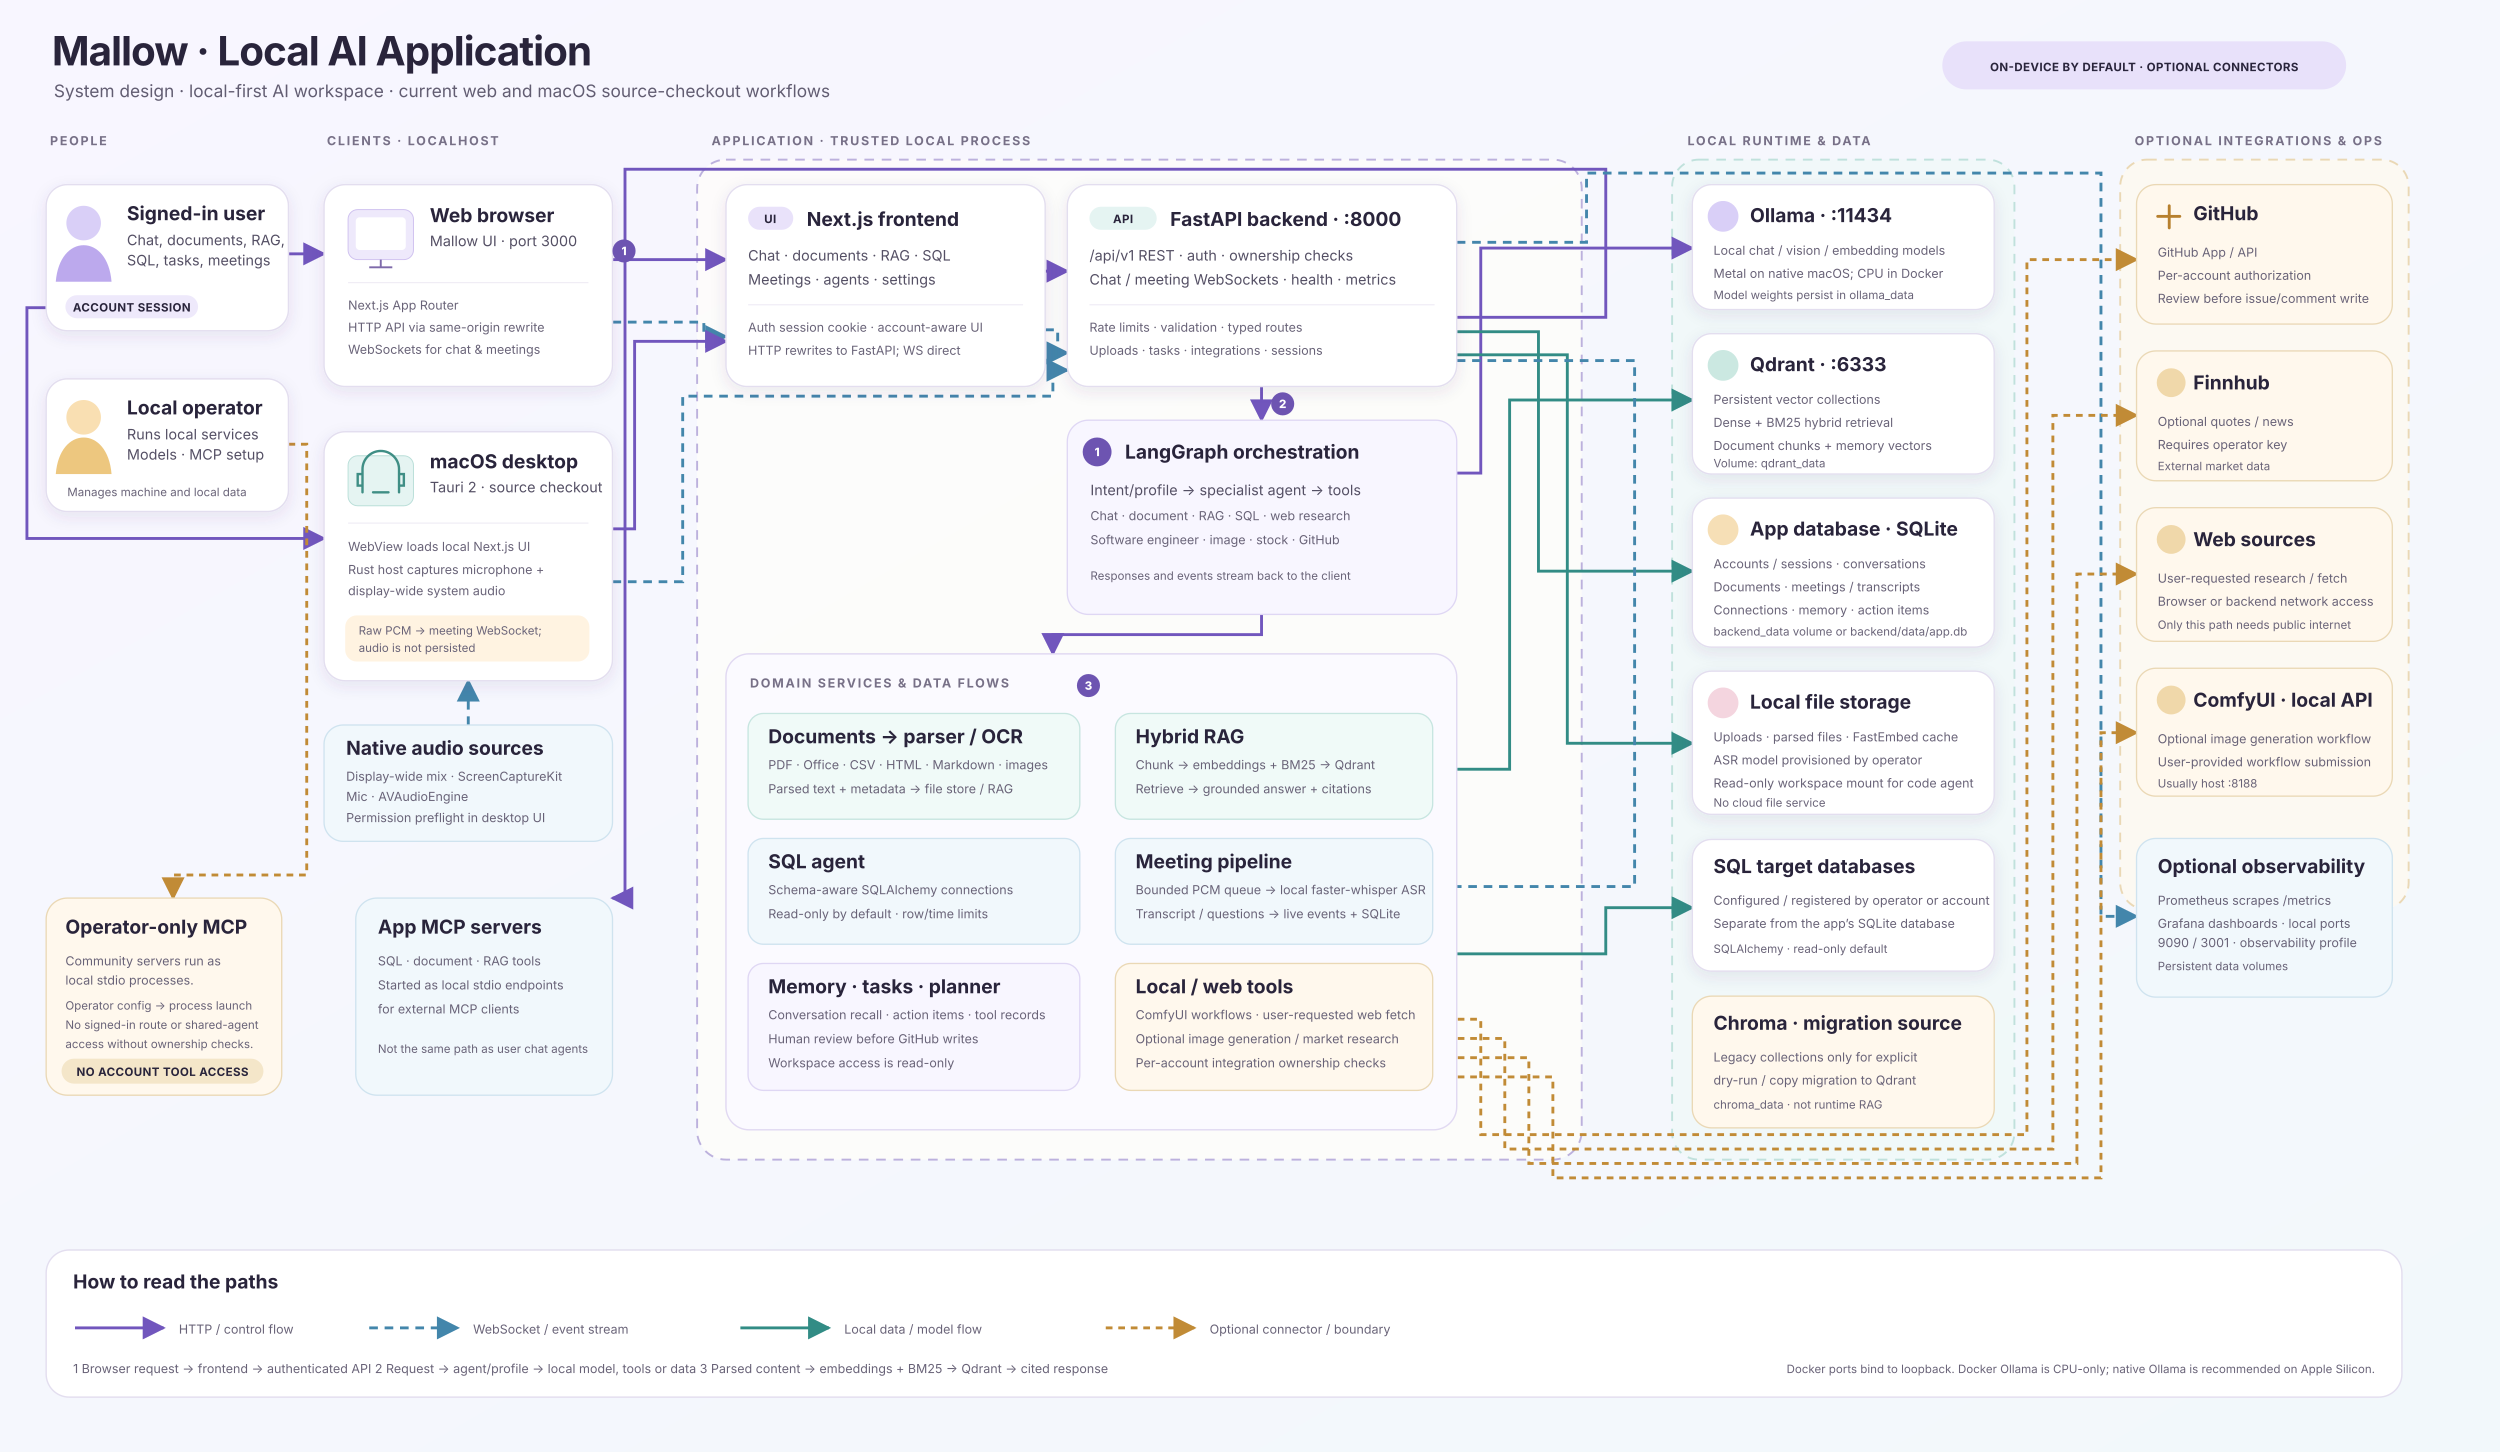
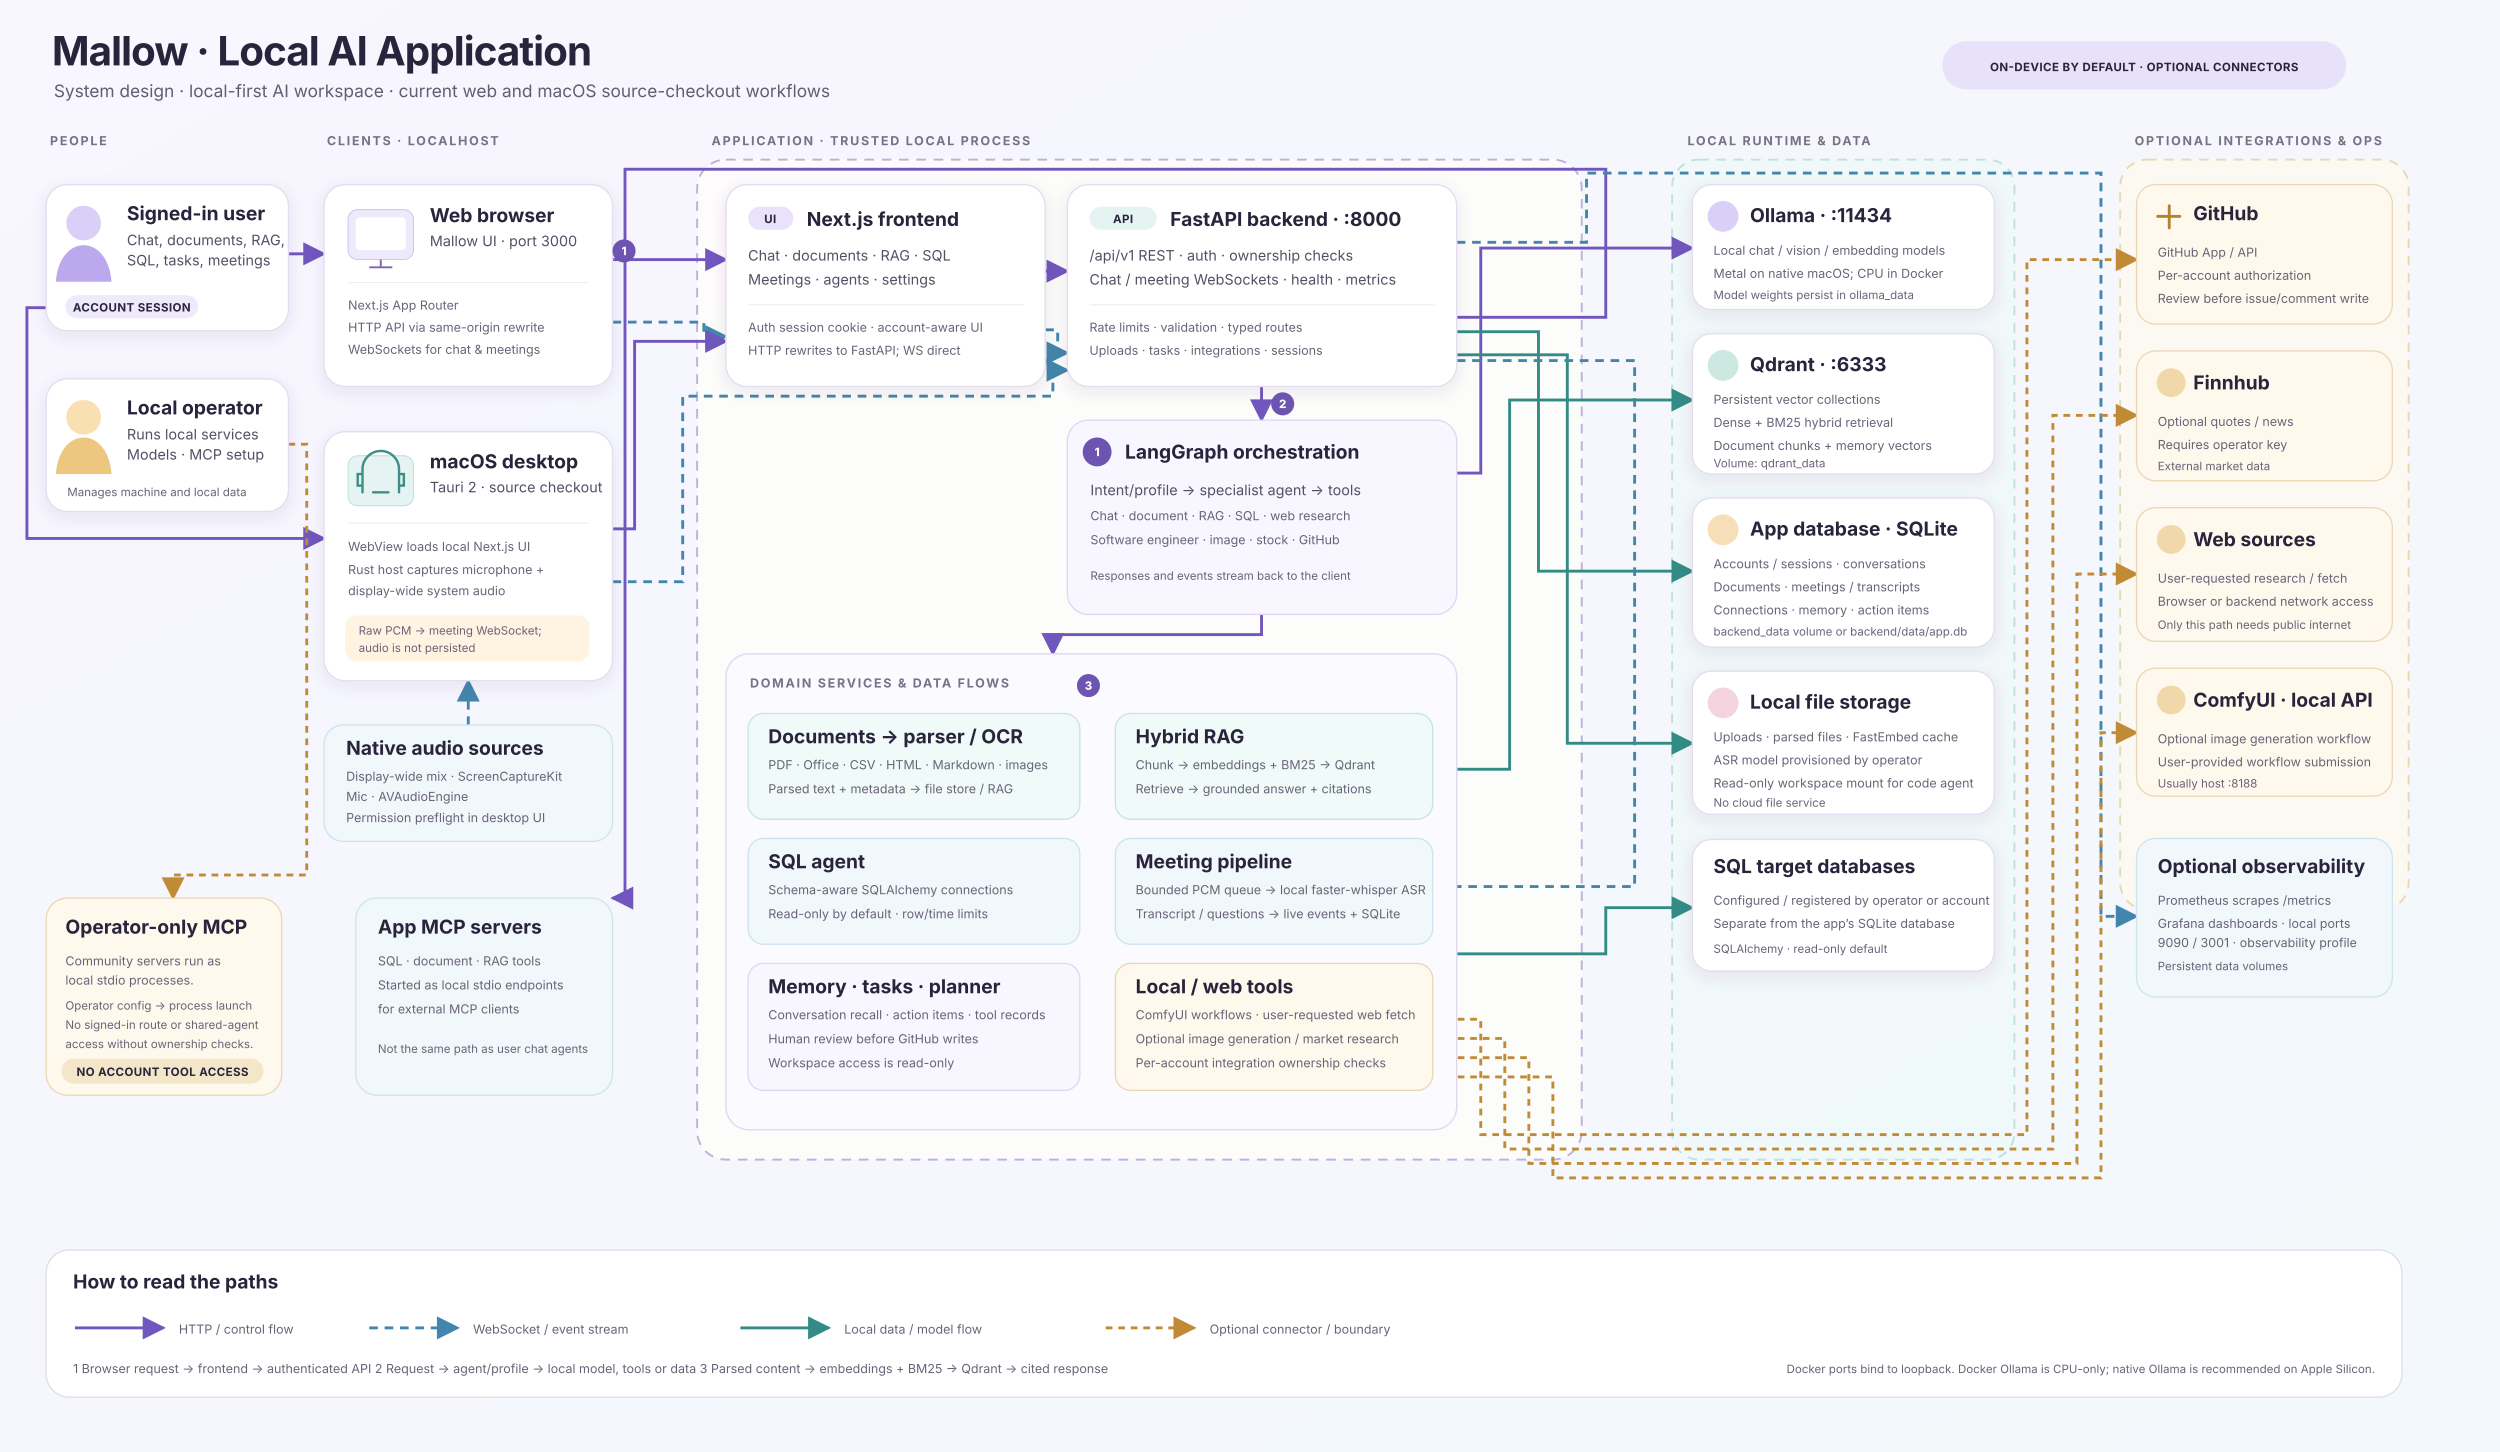
<svg xmlns="http://www.w3.org/2000/svg" width="2600" height="1510" viewBox="0 0 2600 1510" role="img" aria-labelledby="title desc">
  <defs>
    <linearGradient id="bg" x1="0" y1="0" x2="1" y2="1">
      <stop offset="0" stop-color="#f8f6ff" />
      <stop offset="1" stop-color="#f2f8fb" />
    </linearGradient>
    <linearGradient id="hero" x1="0" y1="0" x2="1" y2="1">
      <stop offset="0" stop-color="#eee9ff" />
      <stop offset="1" stop-color="#e7f5f4" />
    </linearGradient>
    <filter id="shadow" x="-15%" y="-15%" width="130%" height="140%">
      <feDropShadow dx="0" dy="5" stdDeviation="8" flood-color="#483873" flood-opacity=".10" />
    </filter>
    <marker id="arr-purple" viewBox="0 0 10 10" refX="9" refY="5" markerWidth="8" markerHeight="8" orient="auto-start-reverse">
      <path d="M0 0 10 5 0 10z" fill="#7156bd" />
    </marker>
    <marker id="arr-teal" viewBox="0 0 10 10" refX="9" refY="5" markerWidth="8" markerHeight="8" orient="auto-start-reverse">
      <path d="M0 0 10 5 0 10z" fill="#328c85" />
    </marker>
    <marker id="arr-blue" viewBox="0 0 10 10" refX="9" refY="5" markerWidth="8" markerHeight="8" orient="auto-start-reverse">
      <path d="M0 0 10 5 0 10z" fill="#4386ab" />
    </marker>
    <marker id="arr-gold" viewBox="0 0 10 10" refX="9" refY="5" markerWidth="8" markerHeight="8" orient="auto-start-reverse">
      <path d="M0 0 10 5 0 10z" fill="#c18b36" />
    </marker>
    <style>
      text{font-family:Inter,-apple-system,BlinkMacSystemFont,"Segoe UI",sans-serif;fill:#29243b}
      .title{font-size:42px;font-weight:750;letter-spacing:-1px}.sub{font-size:18px;fill:#625d72}
      .zone{font-size:13px;font-weight:750;letter-spacing:1.8px;fill:#777087}
      .h{font-size:20px;font-weight:720}.body{font-size:15px;fill:#544f64}.small{font-size:13px;fill:#686277}.tiny{font-size:12px;fill:#686277}
      .pill{font-size:12px;font-weight:700;letter-spacing:.4px}.card{fill:#fff;stroke:#e3deef;stroke-width:1.5;filter:url(#shadow)}
      .soft{fill:#f8f6ff;stroke:#dfd7f4;stroke-width:1.4}.tealbox{fill:#f0faf8;stroke:#c7e5e0;stroke-width:1.4}.bluebox{fill:#f1f8fc;stroke:#cfe3ef;stroke-width:1.4}.goldbox{fill:#fff8ed;stroke:#ead8b5;stroke-width:1.4}
      .boundary{fill:#fffefa;fill-opacity:.72;stroke:#bcb1dd;stroke-width:2;stroke-dasharray:10 8}
      .flow{fill:none;stroke:#7156bd;stroke-width:3;marker-end:url(#arr-purple)}.data{fill:none;stroke:#328c85;stroke-width:3;marker-end:url(#arr-teal)}
      .stream{fill:none;stroke:#4386ab;stroke-width:3;stroke-dasharray:9 7;marker-end:url(#arr-blue)}.external{fill:none;stroke:#c18b36;stroke-width:3;stroke-dasharray:7 6;marker-end:url(#arr-gold)}
      .hair{stroke:#ece8f3;stroke-width:1}.num{fill:#6d54b1}.numtext{fill:#fff;font-size:12px;font-weight:800;text-anchor:middle;dominant-baseline:central}
    </style>
  </defs>
  <rect width="2600" height="1510" fill="url(#bg)" />
  <text x="54" y="68" class="title">Mallow · Local AI Application</text>
  <text x="56" y="101" class="sub">System design · local-first AI workspace · current web and macOS source-checkout workflows</text>
  <rect x="2020" y="43" width="420" height="50" rx="25" fill="#e8e1fa" />
  <text x="2230" y="74" text-anchor="middle" class="pill" fill="#4f3a86">ON-DEVICE BY DEFAULT · OPTIONAL CONNECTORS</text>
  <text x="52" y="151" class="zone">PEOPLE</text>
  <text x="340" y="151" class="zone">CLIENTS · LOCALHOST</text>
  <text x="740" y="151" class="zone">APPLICATION · TRUSTED LOCAL PROCESS</text>
  <text x="1755" y="151" class="zone">LOCAL RUNTIME &amp; DATA</text>
  <text x="2220" y="151" class="zone">OPTIONAL INTEGRATIONS &amp; OPS</text>
  <rect x="725" y="166" width="920" height="1040" rx="30" class="boundary" />
  <rect x="1739" y="166" width="356" height="1040" rx="28" fill="#f0faf8" fill-opacity=".68" stroke="#c0e1dc" stroke-width="2" stroke-dasharray="10 8" />
  <rect x="2205" y="166" width="300" height="780" rx="28" fill="#fff9ee" fill-opacity=".75" stroke="#ead8b5" stroke-width="2" stroke-dasharray="10 8" />
  <g id="connectors">
    <path d="M300 264H337" class="flow" />
    <path d="M48 320H28V560H337" class="flow" />
    <path d="M637 270H755" class="flow" />
    <path d="M637 335H732V350H755" class="stream" />
    <path d="M637 550H660V355H755" class="flow" />
    <path d="M637 605H710V412H1095V385H1110" class="stream" />
    <path d="M487 754V708" class="stream" />
    <path d="M1087 282H1110" class="flow" />
    <path d="M1087 343H1100V367H1110" class="stream" />
    <path d="M1312 402V437" class="flow" />
    <path d="M1312 639V660H1095V680" class="flow" />
    <path d="M1123 797H1160" class="data" />
    <path d="M1515 492H1540V258H1760" class="flow" />
    <path d="M1490 800H1570V416H1760" class="data" />
    <path d="M1515 345H1600V594H1760" class="data" />
    <path d="M1515 369H1630V773H1760" class="data" />
    <path d="M1123 930V992H1670V944H1760" class="data" />
    <path d="M1515 375H1700V922H1490" class="stream" />
    <path d="M300 462H319V910H180V934" class="external" />
    <path d="M1515 330H1670V176H650V934H637" class="flow" />
    <path d="M1515 252H1650V180H2185V953H2222" class="stream" />
    <path d="M1490 1060H1540V1180H2108V270H2222" class="external" />
    <path d="M1490 1080H1565V1195H2135V432H2222" class="external" />
    <path d="M1490 1100H1590V1210H2160V597H2222" class="external" />
    <path d="M1490 1120H1615V1225H2185V762H2222" class="external" />
  </g>
  <rect x="48" y="192" width="252" height="152" rx="22" class="card" />
  <circle cx="87" cy="232" r="18" fill="#d9cff7" />
  <path d="M58 293c2-25 15-38 29-38s27 13 29 38" fill="#bca9ed" />
  <text x="132" y="229" class="h">Signed-in user</text>
  <text x="132" y="255" class="body">Chat, documents, RAG,</text>
  <text x="132" y="276" class="body">SQL, tasks, meetings</text>
  <rect x="68" y="307" width="138" height="24" rx="12" fill="#eee9fb" />
  <text x="137" y="324" class="pill" text-anchor="middle" fill="#55428a">ACCOUNT SESSION</text>
  <rect x="48" y="394" width="252" height="138" rx="22" class="card" />
  <circle cx="87" cy="434" r="18" fill="#f9dfb2" />
  <path d="M58 493c2-25 15-38 29-38s27 13 29 38" fill="#edc77f" />
  <text x="132" y="431" class="h">Local operator</text>
  <text x="132" y="457" class="body">Runs local services</text>
  <text x="132" y="478" class="body">Models · MCP setup</text>
  <text x="70" y="516" class="tiny">Manages machine and local data</text>
  <rect x="337" y="192" width="300" height="210" rx="22" class="card" />
  <rect x="362" y="218" width="68" height="52" rx="10" fill="#eee9fb" stroke="#cfc1ef" />
  <rect x="370" y="226" width="52" height="34" rx="4" fill="#fff" />
  <path d="M384 278h24m-12-8v8" stroke="#7e6aaa" stroke-width="2" />
  <text x="447" y="231" class="h">Web browser</text>
  <text x="447" y="256" class="body">Mallow UI · port 3000</text>
  <line x1="362" y1="294" x2="612" y2="294" class="hair" />
  <text x="362" y="322" class="small">Next.js App Router</text>
  <text x="362" y="345" class="small">HTTP API via same-origin rewrite</text>
  <text x="362" y="368" class="small">WebSockets for chat &amp; meetings</text>
  <rect x="337" y="449" width="300" height="259" rx="22" class="card" />
  <rect x="362" y="474" width="68" height="52" rx="10" fill="#e5f4f2" stroke="#b9ded8" />
  <path d="M377 512v-24a19 19 0 0 1 38 0v24m-38-7h-5v-12h5m38 12h5v-12h-5m-27 19h16" fill="none" stroke="#3f8e85" stroke-width="2.5" stroke-linecap="round" />
  <text x="447" y="487" class="h">macOS desktop</text>
  <text x="447" y="512" class="body">Tauri 2 · source checkout</text>
  <line x1="362" y1="544" x2="612" y2="544" class="hair" />
  <text x="362" y="573" class="small">WebView loads local Next.js UI</text>
  <text x="362" y="597" class="small">Rust host captures microphone +</text>
  <text x="362" y="619" class="small">display-wide system audio</text>
  <rect x="359" y="640" width="254" height="48" rx="12" fill="#fff3e1" />
  <text x="373" y="660" class="tiny" fill="#795d2d">Raw PCM → meeting WebSocket;</text>
  <text x="373" y="678" class="tiny" fill="#795d2d">audio is not persisted</text>
  <rect x="337" y="754" width="300" height="121" rx="20" class="bluebox" />
  <text x="360" y="785" class="h">Native audio sources</text>
  <text x="360" y="812" class="small">Display-wide mix · ScreenCaptureKit</text>
  <text x="360" y="833" class="small">Mic · AVAudioEngine</text>
  <text x="360" y="855" class="small">Permission preflight in desktop UI</text>
  <g transform="translate(60,0)">
    <rect x="695" y="192" width="332" height="210" rx="22" class="card" />
    <rect x="718" y="215" width="47" height="24" rx="12" fill="#e9e2fa" />
    <text x="741" y="232" class="pill" text-anchor="middle" fill="#56448b">UI</text>
    <text x="779" y="235" class="h">Next.js frontend</text>
    <text x="718" y="271" class="body">Chat · documents · RAG · SQL</text>
    <text x="718" y="296" class="body">Meetings · agents · settings</text>
    <line x1="718" y1="317" x2="1004" y2="317" class="hair" />
    <text x="718" y="345" class="small">Auth session cookie · account-aware UI</text>
    <text x="718" y="369" class="small">HTTP rewrites to FastAPI; WS direct</text>
    <rect x="1050" y="192" width="405" height="210" rx="22" class="card" />
    <rect x="1073" y="215" width="70" height="24" rx="12" fill="#e5f4f2" />
    <text x="1108" y="232" class="pill" text-anchor="middle" fill="#347b74">API</text>
    <text x="1157" y="235" class="h">FastAPI backend · :8000</text>
    <text x="1073" y="271" class="body">/api/v1 REST · auth · ownership checks</text>
    <text x="1073" y="296" class="body">Chat / meeting WebSockets · health · metrics</text>
    <line x1="1073" y1="317" x2="1432" y2="317" class="hair" />
    <text x="1073" y="345" class="small">Rate limits · validation · typed routes</text>
    <text x="1073" y="369" class="small">Uploads · tasks · integrations · sessions</text>
    <rect x="1050" y="437" width="405" height="202" rx="22" class="soft" />
    <circle cx="1081" cy="470" r="15" class="num" />
    <text x="1081" y="470" class="numtext">1</text>
    <text x="1110" y="477" class="h">LangGraph orchestration</text>
    <text x="1074" y="515" class="body">Intent/profile → specialist agent → tools</text>
    <text x="1074" y="541" class="small">Chat · document · RAG · SQL · web research</text>
    <text x="1074" y="566" class="small">Software engineer · image · stock · GitHub</text>
    <text x="1074" y="603" class="tiny">Responses and events stream back to the client</text>
    <rect x="695" y="680" width="760" height="495" rx="24" fill="#fbfaff" stroke="#e1d9f2" stroke-width="1.5" />
    <text x="720" y="715" class="zone">DOMAIN SERVICES &amp; DATA FLOWS</text>
    <rect x="718" y="742" width="345" height="110" rx="16" class="tealbox" />
    <text x="739" y="773" class="h">Documents → parser / OCR</text>
    <text x="739" y="800" class="small">PDF · Office · CSV · HTML · Markdown · images</text>
    <text x="739" y="825" class="small">Parsed text + metadata → file store / RAG</text>
    <g transform="translate(20,0)">
      <rect x="1080" y="742" width="330" height="110" rx="16" class="tealbox" />
      <text x="1101" y="773" class="h">Hybrid RAG</text>
      <text x="1101" y="800" class="small">Chunk → embeddings + BM25 → Qdrant</text>
      <text x="1101" y="825" class="small">Retrieve → grounded answer + citations</text>
    </g>
    <rect x="718" y="872" width="345" height="110" rx="16" class="bluebox" />
    <text x="739" y="903" class="h">SQL agent</text>
    <text x="739" y="930" class="small">Schema-aware SQLAlchemy connections</text>
    <text x="739" y="955" class="small">Read-only by default · row/time limits</text>
    <g transform="translate(20,0)">
      <rect x="1080" y="872" width="330" height="110" rx="16" class="bluebox" />
      <text x="1101" y="903" class="h">Meeting pipeline</text>
      <text x="1101" y="930" class="small">Bounded PCM queue → local faster-whisper ASR</text>
      <text x="1101" y="955" class="small">Transcript / questions → live events + SQLite</text>
    </g>
    <rect x="718" y="1002" width="345" height="132" rx="16" class="soft" />
    <text x="739" y="1033" class="h">Memory · tasks · planner</text>
    <text x="739" y="1060" class="small">Conversation recall · action items · tool records</text>
    <text x="739" y="1085" class="small">Human review before GitHub writes</text>
    <text x="739" y="1110" class="small">Workspace access is read-only</text>
    <g transform="translate(20,0)">
      <rect x="1080" y="1002" width="330" height="132" rx="16" class="goldbox" />
      <text x="1101" y="1033" class="h">Local / web tools</text>
      <text x="1101" y="1060" class="small">ComfyUI workflows · user-requested web fetch</text>
      <text x="1101" y="1085" class="small">Optional image generation / market research</text>
      <text x="1101" y="1110" class="small">Per-account integration ownership checks</text>
    </g>
  </g>
  <g transform="translate(240,0)">
    <rect x="1520" y="192" width="314" height="130" rx="20" class="card" />
    <circle cx="1552" cy="225" r="16" fill="#d9cff7" />
    <text x="1580" y="231" class="h">Ollama · :11434</text>
    <text x="1542" y="265" class="small">Local chat / vision / embedding models</text>
    <text x="1542" y="289" class="small">Metal on native macOS; CPU in Docker</text>
    <text x="1542" y="311" class="tiny">Model weights persist in ollama_data</text>
    <rect x="1520" y="347" width="314" height="146" rx="20" class="card" />
    <circle cx="1552" cy="380" r="16" fill="#cbe8e1" />
    <text x="1580" y="386" class="h">Qdrant · :6333</text>
    <text x="1542" y="420" class="small">Persistent vector collections</text>
    <text x="1542" y="444" class="small">Dense + BM25 hybrid retrieval</text>
    <text x="1542" y="468" class="small">Document chunks + memory vectors</text>
    <text x="1542" y="486" class="tiny">Volume: qdrant_data</text>
    <rect x="1520" y="518" width="314" height="155" rx="20" class="card" />
    <circle cx="1552" cy="551" r="16" fill="#f6dfb6" />
    <text x="1580" y="557" class="h">App database · SQLite</text>
    <text x="1542" y="591" class="small">Accounts / sessions · conversations</text>
    <text x="1542" y="615" class="small">Documents · meetings / transcripts</text>
    <text x="1542" y="639" class="small">Connections · memory · action items</text>
    <text x="1542" y="661" class="tiny">backend_data volume or backend/data/app.db</text>
    <rect x="1520" y="698" width="314" height="149" rx="20" class="card" />
    <circle cx="1552" cy="731" r="16" fill="#f4d5df" />
    <text x="1580" y="737" class="h">Local file storage</text>
    <text x="1542" y="771" class="small">Uploads · parsed files · FastEmbed cache</text>
    <text x="1542" y="795" class="small">ASR model provisioned by operator</text>
    <text x="1542" y="819" class="small">Read-only workspace mount for code agent</text>
    <text x="1542" y="839" class="tiny">No cloud file service</text>
    <rect x="1520" y="873" width="314" height="137" rx="20" class="card" />
    <text x="1542" y="908" class="h">SQL target databases</text>
    <text x="1542" y="941" class="small">Configured / registered by operator or account</text>
    <text x="1542" y="965" class="small">Separate from the app’s SQLite database</text>
    <text x="1542" y="991" class="tiny">SQLAlchemy · read-only default</text>
-     <rect x="1520" y="1036" width="314" height="137" rx="20" class="goldbox" />
-     <text x="1542" y="1071" class="h">Chroma · migration source</text>
-     <text x="1542" y="1104" class="small">Legacy collections only for explicit</text>
-     <text x="1542" y="1128" class="small">dry-run / copy migration to Qdrant</text>
-     <text x="1542" y="1153" class="tiny">chroma_data · not runtime RAG</text>
  </g>
  <g transform="translate(340,0)">
    <rect x="1882" y="192" width="266" height="145" rx="20" class="goldbox" />
    <path d="M1904 225h23m-11-11v23" stroke="#b7802e" stroke-width="3" stroke-linecap="round" />
    <text x="1941" y="229" class="h">GitHub</text>
    <text x="1904" y="267" class="small">GitHub App / API</text>
    <text x="1904" y="291" class="small">Per-account authorization</text>
    <text x="1904" y="315" class="small">Review before issue/comment write</text>
    <rect x="1882" y="365" width="266" height="135" rx="20" class="goldbox" />
    <circle cx="1918" cy="398" r="15" fill="#f0d8aa" />
    <text x="1941" y="405" class="h">Finnhub</text>
    <text x="1904" y="443" class="small">Optional quotes / news</text>
    <text x="1904" y="467" class="small">Requires operator key</text>
    <text x="1904" y="489" class="tiny">External market data</text>
    <rect x="1882" y="528" width="266" height="139" rx="20" class="goldbox" />
    <circle cx="1918" cy="561" r="15" fill="#f0d8aa" />
    <text x="1941" y="568" class="h">Web sources</text>
    <text x="1904" y="606" class="small">User-requested research / fetch</text>
    <text x="1904" y="630" class="small">Browser or backend network access</text>
    <text x="1904" y="654" class="tiny">Only this path needs public internet</text>
    <rect x="1882" y="695" width="266" height="133" rx="20" class="goldbox" />
    <circle cx="1918" cy="728" r="15" fill="#f0d8aa" />
    <text x="1941" y="735" class="h">ComfyUI · local API</text>
    <text x="1904" y="773" class="small">Optional image generation workflow</text>
    <text x="1904" y="797" class="small">User-provided workflow submission</text>
    <text x="1904" y="819" class="tiny">Usually host :8188</text>
  </g>
  <rect x="48" y="934" width="245" height="205" rx="22" class="goldbox" />
  <text x="68" y="971" class="h">Operator-only MCP</text>
  <text x="68" y="1004" class="small">Community servers run as</text>
  <text x="68" y="1024" class="small">local stdio processes.</text>
  <text x="68" y="1050" class="tiny">Operator config → process launch</text>
  <text x="68" y="1070" class="tiny">No signed-in route or shared-agent</text>
  <text x="68" y="1090" class="tiny">access without ownership checks.</text>
  <rect x="64" y="1101" width="210" height="26" rx="13" fill="#f4e6c9" />
  <text x="169" y="1119" class="pill" text-anchor="middle" fill="#795d2d">NO ACCOUNT TOOL ACCESS</text>
  <rect x="370" y="934" width="267" height="205" rx="22" class="bluebox" />
  <text x="393" y="971" class="h">App MCP servers</text>
  <text x="393" y="1004" class="small">SQL · document · RAG tools</text>
  <text x="393" y="1029" class="small">Started as local stdio endpoints</text>
  <text x="393" y="1054" class="small">for external MCP clients</text>
  <text x="393" y="1095" class="tiny">Not the same path as user chat agents</text>
  <g transform="translate(340,0)">
    <rect x="1882" y="872" width="266" height="165" rx="20" class="bluebox" />
    <text x="1904" y="908" class="h">Optional observability</text>
    <text x="1904" y="941" class="small">Prometheus scrapes /metrics</text>
    <text x="1904" y="965" class="small">Grafana dashboards · local ports</text>
    <text x="1904" y="985" class="small">9090 / 3001 · observability profile</text>
    <text x="1904" y="1009" class="tiny">Persistent data volumes</text>
  </g>
  <circle cx="649" cy="261" r="12" class="num" />
  <text x="649" y="261" class="numtext">1</text>
  <circle cx="1334" cy="420" r="12" class="num" />
  <text x="1334" y="420" class="numtext">2</text>
  <circle cx="1132" cy="713" r="12" class="num" />
  <text x="1132" y="713" class="numtext">3</text>
  <g transform="translate(0,60)">
    <rect x="48" y="1240" width="2450" height="153" rx="24" fill="#fff" stroke="#e3deef" stroke-width="1.5" />
    <text x="76" y="1280" class="h">How to read the paths</text>
    <path d="M78 1321h92" class="flow" />
    <text x="186" y="1327" class="small">HTTP / control flow</text>
    <path d="M384 1321h92" class="stream" />
    <text x="492" y="1327" class="small">WebSocket / event stream</text>
    <path d="M770 1321h92" class="data" />
    <text x="878" y="1327" class="small">Local data / model flow</text>
    <path d="M1150 1321h92" class="external" />
    <text x="1258" y="1327" class="small">Optional connector / boundary</text>
    <text x="76" y="1368" class="small">1  Browser request → frontend → authenticated API     2  Request → agent/profile → local model, tools or data     3  Parsed content → embeddings + BM25 → Qdrant → cited response</text>
    <text x="2470" y="1368" text-anchor="end" class="tiny">Docker ports bind to loopback. Docker Ollama is CPU-only; native Ollama is recommended on Apple Silicon.</text>
  </g>
</svg>
